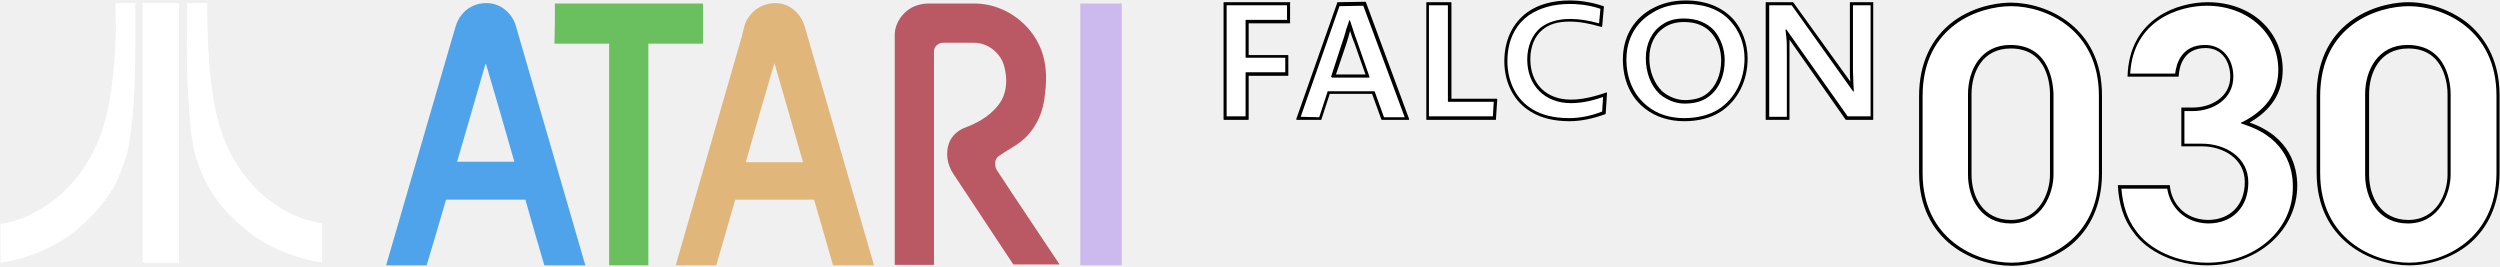
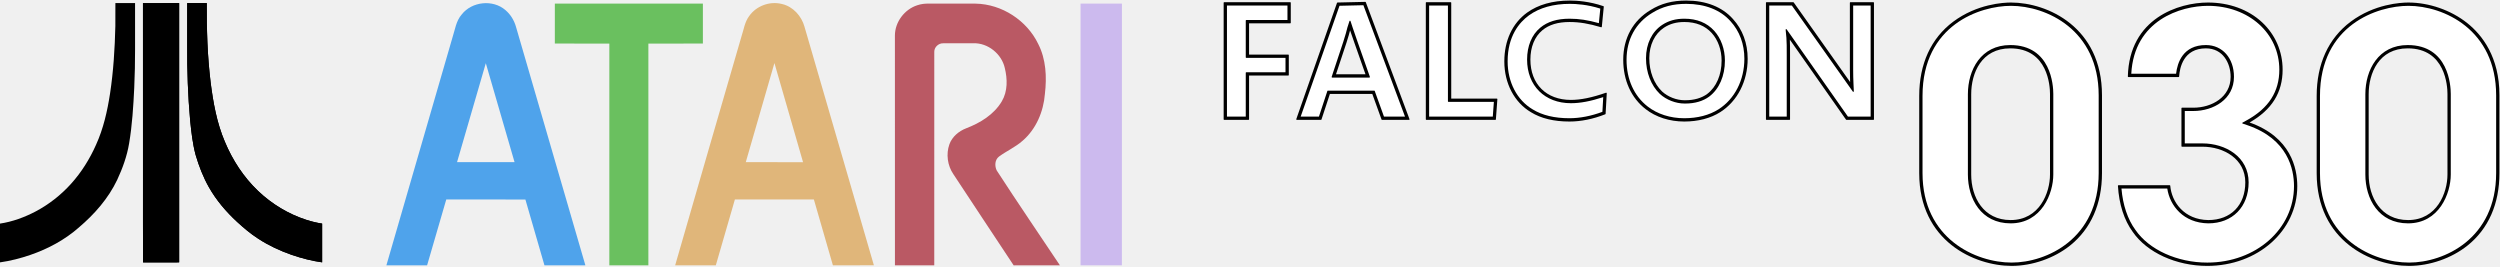
- <svg xmlns="http://www.w3.org/2000/svg" version="1.1" id="Ebene_2" x="0px" y="0px" viewBox="0 0 567.2 60.4" enable-background="new 0 0 567.2 60.4" xml:space="preserve">
+ <svg xmlns="http://www.w3.org/2000/svg" version="1.1" id="Ebene_2" x="0px" y="0px" width="567.18px" height="60.445px" viewBox="0 0 567.18 60.445" enable-background="new 0 0 567.18 60.445" xml:space="preserve">
  <g>
    <g>
-       <path fill="#FFFFFF" d="M283.3,5.2v7.3h9V17h-9v10.1h-5.5V0.6h15v4.5L283.3,5.2L283.3,5.2z" />
+       <path fill="#FFFFFF" d="M283.253,5.169v7.339h9.017v4.508h-9.017v10.059h-5.515V0.623h14.977v4.545H283.253z" />
    </g>
    <g>
-       <path fill="#FFFFFF" d="M313.5,27.1l-2.1-5.9h-9.8l-1.9,5.9h-5.5l9.2-26.4l6.3-0.1l9.9,26.5L313.5,27.1L313.5,27.1z M307.4,9.7    c-0.6-1.8-1.1-3.1-1.1-3.2c0,0.1-0.3,1.5-0.9,3.2l-2.4,7.3h7L307.4,9.7z" />
+       <path fill="#FFFFFF" d="M313.546,27.074l-2.124-5.886h-9.8l-1.937,5.886h-5.478l9.239-26.377l6.298-0.148l9.91,26.526H313.546z     M307.396,9.677c-0.633-1.751-1.08-3.129-1.117-3.242c-0.036,0.112-0.336,1.453-0.932,3.242l-2.422,7.302h7.042L307.396,9.677z" />
    </g>
    <g>
-       <path fill="#FFFFFF" d="M339.3,27.1h-15.6V0.6h5.5v21.9h10.5L339.3,27.1z" />
+       <path fill="#FFFFFF" d="M339.254,27.074h-15.649V0.623h5.516v21.869h10.469L339.254,27.074z" />
    </g>
    <g>
-       <path fill="#FFFFFF" d="M364.1,25.8c-3,1.2-5.8,1.6-8.1,1.6c-3,0-6.1-0.5-8.6-2.1c-3.7-2.2-6-6.4-6-11.4c0-5.3,2.2-8.9,5.1-11    c2.6-1.9,5.9-2.7,9.6-2.7c2.1,0,4.9,0.3,7.6,1.3l-0.4,4.5c-3-0.9-5.1-1.2-7.2-1.2c-2.6,0-4.7,0.6-6.3,1.9    c-1.8,1.5-2.8,3.8-2.8,6.7c0,5.3,3.4,9.3,9.3,9.3c2.1,0,4.6-0.4,8-1.6L364.1,25.8z" />
+       <path fill="#FFFFFF" d="M364.142,25.809c-3.018,1.191-5.774,1.639-8.084,1.639c-2.98,0-6.11-0.521-8.645-2.087    c-3.725-2.197-5.998-6.407-5.998-11.438c0-5.29,2.235-8.867,5.104-10.953c2.646-1.9,5.926-2.72,9.65-2.72    c2.125,0,4.882,0.335,7.563,1.267l-0.446,4.545c-2.982-0.894-5.104-1.192-7.191-1.192c-2.644,0-4.694,0.597-6.258,1.9    c-1.752,1.453-2.757,3.837-2.757,6.744c0,5.29,3.39,9.276,9.313,9.276c2.086,0,4.582-0.446,8.011-1.639L364.142,25.809z" />
    </g>
    <g>
-       <path fill="#FFFFFF" d="M390.2,25.3c-2.3,1.5-5.1,2.1-8.1,2.1c-3.4,0-6.4-1-8.7-2.8c-3.2-2.5-5-6.3-5-11.1c0-5.2,2.5-9,6.1-11.2    c2.3-1.5,4.9-2.1,8-2.1c4.4,0,8.1,1.4,10.5,4.1c2,2.2,3.3,5.3,3.3,8.9C396.4,18.5,394,22.9,390.2,25.3z M388.4,7.4    c-1.5-1.6-3.6-2.5-6.3-2.5c-1.9,0-3.4,0.4-4.7,1.3c-2.1,1.4-3.4,3.9-3.4,7c0,3.1,1.1,5.9,2.9,7.6c1.3,1.2,3.3,2,5.2,2h0.2    c2,0,3.7-0.5,5-1.5c2.1-1.6,3.3-4.4,3.3-7.7C390.7,11.4,389.9,9,388.4,7.4z" />
+       <path fill="#FFFFFF" d="M390.225,25.323c-2.272,1.453-5.104,2.124-8.122,2.124c-3.392,0-6.445-1.044-8.681-2.794    c-3.167-2.46-5.031-6.334-5.031-11.103c0-5.216,2.535-9.016,6.148-11.177c2.348-1.453,4.88-2.124,8.011-2.124    c4.396,0,8.084,1.416,10.506,4.135c2.049,2.236,3.316,5.253,3.316,8.942C396.372,18.469,394.023,22.903,390.225,25.323z     M388.436,7.405c-1.49-1.641-3.576-2.535-6.296-2.535c-1.937,0-3.391,0.448-4.695,1.304c-2.087,1.379-3.39,3.875-3.39,7.042    c0,3.13,1.118,5.886,2.943,7.636c1.304,1.194,3.279,2.014,5.179,2.014h0.186c1.975,0,3.727-0.483,5.031-1.453    c2.122-1.602,3.315-4.434,3.315-7.674C390.709,11.353,389.89,9.006,388.436,7.405z" />
    </g>
    <g>
-       <path fill="#FFFFFF" d="M425,27.1h-6.1l-13-18.5c0.1,0.8,0.1,2.2,0.1,4v14.5h-5.2V0.6h6.1l13,18.4c0-0.8-0.1-1.9-0.1-3.2V0.6h5.2    L425,27.1L425,27.1z" />
+       <path fill="#FFFFFF" d="M425.024,27.074h-6.11L405.91,8.559c0.076,0.82,0.076,2.235,0.076,4.024v14.492h-5.218V0.623h6.073    l13.041,18.404c-0.038-0.82-0.074-1.899-0.074-3.167V0.623h5.216V27.074z" />
    </g>
  </g>
  <g>
    <g>
-       <path fill="#FFFFFF" d="M435.5,21.8c0-16.6,13.6-21.1,20.7-21.1c8.1,0,20.5,5.4,20.5,20.9v17.7c0,15.7-12.4,20.9-20.4,20.9    c-8.1,0-20.8-5.3-20.8-20.9V21.8z M447.1,39.6c0,5.2,2.8,10.5,9.1,10.5c6.4,0,9.1-6,9.1-10.5V21.3c0-3.3-1.2-10.5-9.1-10.5    c-6.4,0-9,5.5-9,10.5L447.1,39.6L447.1,39.6z" />
+       <path fill="#FFFFFF" d="M435.542,21.77c0-16.579,13.558-21.072,20.686-21.072c8.057,0,20.529,5.423,20.529,20.917v17.663    c0,15.65-12.396,20.918-20.375,20.918c-8.058,0-20.84-5.268-20.84-20.918V21.77z M447.085,39.588c0,5.191,2.79,10.46,9.064,10.46    c6.431,0,9.063-6.042,9.063-10.46V21.305c0-3.253-1.239-10.458-9.141-10.458c-6.431,0-8.987,5.5-8.987,10.537V39.588z" />
    </g>
    <g>
-       <path fill="#FFFFFF" d="M482.9,17.4c0.3-12.5,10.6-16.7,18.1-16.7c10.1,0,16.8,6.8,16.8,15.1c0,7-4.7,10.4-7.7,12    c10.5,3.6,11,11.9,11,14.4c0,10.2-9.1,18-20.3,18c-6.3,0-13.2-2.5-16.8-7.7c-2.6-3.5-3.2-7.7-3.3-10.4h11.6    c0.3,3.6,3.1,7.8,8.8,7.9c5.6,0,8.5-3.9,8.5-8.7c0-5.7-5.3-8.2-9.8-8.2H495v-8.6h2.6c4,0,8.6-2.2,8.6-7.1c0-3.5-2-6.6-5.7-6.6    c-4.9,0-6,4-6.2,6.5L482.9,17.4L482.9,17.4z" />
+       <path fill="#FFFFFF" d="M482.874,17.355c0.31-12.473,10.614-16.657,18.053-16.657c10.068,0,16.811,6.818,16.811,15.108    c0,7.049-4.727,10.381-7.672,12.008c10.461,3.564,11.002,11.853,11.002,14.409c0,10.228-9.063,17.974-20.298,17.974    c-6.274,0-13.247-2.48-16.81-7.67c-2.557-3.486-3.177-7.747-3.333-10.381h11.621c0.31,3.641,3.099,7.825,8.754,7.902    c5.578,0,8.522-3.874,8.522-8.678c0-5.655-5.345-8.211-9.839-8.211h-4.648v-8.6h2.558c3.951,0,8.6-2.246,8.6-7.127    c0-3.486-2.015-6.586-5.734-6.586c-4.88,0-6.042,3.951-6.197,6.508H482.874z" />
    </g>
    <g>
-       <path fill="#FFFFFF" d="M525.7,21.8c0-16.6,13.6-21.1,20.7-21.1c8.1,0,20.5,5.4,20.5,20.9v17.7c0,15.7-12.4,20.9-20.4,20.9    c-8.1,0-20.8-5.3-20.8-20.9V21.8z M537.3,39.6c0,5.2,2.8,10.5,9.1,10.5c6.4,0,9.1-6,9.1-10.5V21.3c0-3.3-1.2-10.5-9.1-10.5    c-6.4,0-9,5.5-9,10.5L537.3,39.6L537.3,39.6z" />
+       <path fill="#FFFFFF" d="M525.714,21.77c0-16.579,13.559-21.072,20.685-21.072c8.059,0,20.531,5.423,20.531,20.917v17.663    c0,15.65-12.396,20.918-20.375,20.918c-8.057,0-20.841-5.268-20.841-20.918V21.77z M537.259,39.588    c0,5.191,2.789,10.46,9.064,10.46c6.429,0,9.063-6.042,9.063-10.46V21.305c0-3.253-1.239-10.458-9.143-10.458    c-6.43,0-8.985,5.5-8.985,10.537V39.588z" />
    </g>
  </g>
  <g>
-     <path fill="#4FA3EB" d="M104.8,3.3c2.3-3,7.1-3.5,9.9-1c1.2,1,2,2.3,2.4,3.8c5.2,18,10.5,36.1,15.7,54.1c-3.1,0-6.2,0-9.3,0   c-1.5-5-2.9-10-4.3-14.9c-6,0-12,0-18,0c-1.5,5-2.9,10-4.4,14.9c-3.1,0-6.2,0-9.2,0c5-17.2,10-34.4,15-51.6   C103.2,6.8,103.5,4.7,104.8,3.3 M110.2,14.3c-2.2,7.5-4.3,15-6.5,22.4c4.3,0,8.7,0,13,0C114.6,29.3,112.4,21.8,110.2,14.3z" />
-     <path fill="#E0B67A" d="M170,3.7c1.6-2.3,4.7-3.5,7.5-2.8c2.5,0.6,4.4,2.7,5.1,5.2c5.2,18,10.5,36.1,15.7,54.1c-3.1,0-6.2,0-9.3,0   c-1.4-5-2.9-10-4.3-14.9c-6,0-11.9,0-17.9,0c-1.4,5-2.9,10-4.3,14.9c-3.1,0-6.1,0-9.2,0c5-17.3,10-34.6,15-51.9   C168.7,6.7,168.9,5,170,3.7 M169.2,36.8c4.3,0,8.7,0,13,0c-2.2-7.5-4.3-15-6.5-22.5C173.5,21.8,171.3,29.3,169.2,36.8z" />
-     <path fill="#6AC05F" d="M125.9,0.8c11.2,0,22.4,0,33.6,0c0,3,0,6,0,9.1c-4.1,0-8.2,0-12.4,0c0,16.8,0,33.5,0,50.3c-3,0-5.9,0-8.9,0   c0-16.8,0-33.5,0-50.3c-4.1,0-8.2,0-12.4,0C125.9,6.9,125.9,3.8,125.9,0.8z" />
-     <path fill="#BA5964" d="M208.1,1.2c0.9-0.3,1.8-0.4,2.7-0.4c3.5,0,7.1,0,10.6,0c5.9,0.1,11.6,3.8,14.2,9.1c1.8,3.5,2,7.5,1.5,11.3   c-0.3,4-2,8-5.1,10.6c-1.6,1.4-3.6,2.3-5.4,3.6c-1,0.7-1,2.1-0.5,3.1c4.7,7.2,9.6,14.4,14.3,21.5c-3.5,0-7,0-10.5,0   c-4.6-6.9-9.1-13.8-13.7-20.7c-1.3-2-1.7-4.6-0.9-6.8c0.6-1.7,2.1-3,3.8-3.6c3.2-1.2,6.3-3.1,8.1-6.1c1.3-2.3,1.3-5.1,0.7-7.5   c-0.7-3.2-3.8-5.7-7.1-5.6c-2.3,0-4.6,0-6.9,0c-1,0-2,0.9-2,1.9c0,16.1,0,32.3,0,48.5c-3,0-5.9,0-8.9,0c0-17.4,0-34.8,0-52.2   C203,5,205.2,2.1,208.1,1.2z" />
-     <path fill="#CCBAEE" d="M245.1,0.8c3.1,0,6.3,0,9.4,0c0,19.8,0,39.6,0,59.4c-3.1,0-6.3,0-9.4,0C245.1,40.4,245.1,20.6,245.1,0.8z" />
+     <path fill="#4FA3EB" d="M104.754,3.279c2.31-2.955,7.088-3.458,9.921-0.981c1.158,0.976,1.97,2.323,2.384,3.771   c5.245,18.046,10.512,36.083,15.75,54.13c-3.096,0.002-6.192-0.005-9.287,0.002c-1.459-4.974-2.884-9.959-4.325-14.938   c-5.984-0.018-11.968-0.005-17.951-0.007c-1.466,4.977-2.912,9.959-4.351,14.947c-3.078-0.013-6.156-0.005-9.235-0.008   c4.982-17.213,9.97-34.427,14.977-51.636C103.232,6.761,103.455,4.749,104.754,3.279 M110.217,14.336   c-2.195,7.476-4.344,14.967-6.525,22.447c4.349,0.02,8.697,0.007,13.045,0.007C114.56,29.306,112.394,21.821,110.217,14.336z" />
+     <path fill="#E0B67A" d="M169.951,3.667c1.612-2.339,4.73-3.477,7.475-2.754c2.514,0.58,4.437,2.745,5.101,5.184   c5.239,18.034,10.496,36.059,15.733,54.087c-3.099,0.027-6.197,0-9.296,0.015c-1.44-4.979-2.866-9.967-4.317-14.942   c-5.975,0.002-11.948-0.013-17.922,0.004c-1.428,4.984-2.9,9.955-4.329,14.938c-3.075,0.002-6.15,0-9.225,0.002   c4.979-17.308,10.018-34.601,15.037-51.896C168.735,6.74,168.938,5.018,169.951,3.667 M169.197,36.79   c4.331,0.006,8.66,0.002,12.991,0.002c-2.153-7.499-4.342-14.988-6.492-22.489C173.533,21.799,171.349,29.29,169.197,36.79z" />
+     <path fill="#6AC05F" d="M125.879,0.824c11.196,0,22.393,0,33.585,0c0,3.021,0,6.038,0,9.059c-4.122,0.003-8.243-0.005-12.364,0.003   c0,16.771,0.003,33.542-0.002,50.313c-2.951,0-5.906,0-8.857,0c0-16.771-0.002-33.541,0.002-50.313   c-4.122-0.008-8.243,0-12.365-0.003C125.879,6.863,125.877,3.845,125.879,0.824z" />
+     <path fill="#BA5964" d="M208.104,1.192c0.851-0.294,1.759-0.394,2.657-0.373c3.53,0.014,7.059,0.002,10.59,0.005   c5.944,0.108,11.619,3.8,14.192,9.149c1.781,3.476,1.965,7.517,1.515,11.329c-0.307,3.991-1.983,7.98-5.05,10.625   c-1.621,1.446-3.64,2.321-5.374,3.604c-0.952,0.728-0.998,2.134-0.507,3.142c4.686,7.234,9.557,14.352,14.339,21.524   c-3.498,0.007-6.996-0.01-10.494,0.007c-4.581-6.879-9.113-13.793-13.674-20.681c-1.341-1.959-1.704-4.557-0.902-6.796   c0.626-1.715,2.127-2.972,3.798-3.618c3.189-1.216,6.332-3.129,8.099-6.138c1.342-2.264,1.275-5.053,0.671-7.528   c-0.709-3.213-3.84-5.743-7.148-5.631c-2.289,0.017-4.575-0.013-6.859,0.011c-1.034-0.024-2.007,0.875-1.995,1.925   c-0.011,16.149,0.006,32.303-0.004,48.455c-2.975-0.005-5.947,0-8.922-0.005c-0.006-17.387,0.004-34.777-0.006-52.163   C203.045,4.986,205.214,2.118,208.104,1.192z" />
+     <path fill="#CCBAEE" d="M245.145,0.824c3.129,0,6.257,0,9.389,0c-0.003,19.794,0.003,39.583-0.006,59.375   c-3.126-0.008-6.254,0-9.383-0.002C245.145,40.406,245.145,20.616,245.145,0.824z" />
  </g>
  <g>
-     <path fill="#FFFFFF" d="M26.2,0.7c1.5,0,3,0,4.5,0c0,3.5,0,7,0,10.5c0,2.9-0.1,5.8-0.2,8.8c-0.2,4.2-0.5,8.4-1.2,12.6   c-0.5,2.9-1.5,5.6-2.7,8.3c-2,4.2-5.2,7.8-8.7,10.8c-3.2,2.8-7,4.8-10.9,6.2c-2.3,0.8-4.6,1.4-6.9,1.7c0-2.9,0-5.9,0-8.8   c2.8-0.4,5.6-1.4,8.1-2.8c3-1.6,5.7-3.7,8-6.3c2.4-2.6,4.2-5.6,5.7-8.8c1.7-3.7,2.6-7.7,3.2-11.6c0.8-5.1,1.1-10.2,1.2-15.3   C26.2,4.2,26.2,2.4,26.2,0.7z" />
-     <path fill="#FFFFFF" d="M32.4,0.7c2.7,0,5.5,0,8.2,0c0,19.6,0,39.2,0,58.8c-2.7,0-5.5,0-8.2,0c0-6.3,0-12.5,0-18.8   C32.4,27.4,32.4,14.1,32.4,0.7z" />
-     <path fill="#FFFFFF" d="M42.5,0.7c1.5,0,3,0,4.4,0c0,6,0.2,12,0.9,17.9c0.6,4.6,1.4,9.3,3.2,13.6c1.7,4.2,4.3,8,7.5,11.1   c3.1,3,6.9,5.3,11,6.6c1.1,0.4,2.3,0.7,3.5,0.8c0,2.9,0,5.9,0,8.8c-2.3-0.3-4.6-0.9-6.9-1.7c-2.7-0.9-5.2-2.1-7.6-3.7   c-1.7-1.1-3.3-2.4-4.8-3.8c-2.5-2.3-4.7-4.9-6.4-7.9c-1.3-2.3-2.3-4.8-3-7.3c-0.7-2.5-1-5.2-1.2-7.8c-0.5-5.7-0.7-11.3-0.7-17   C42.5,7.1,42.5,3.9,42.5,0.7z" />
-     <path fill="#FFFFFF" d="M32.4,0.7c0,13.4,0,26.7,0,40.1c0,6.3,0,12.5,0,18.8c2.7,0,5.5,0,8.2,0c0-19.6,0-39.2,0-58.8   C37.9,0.7,35.2,0.7,32.4,0.7" />
-     <path fill="#FFFFFF" d="M42.5,0.7c0,3.2,0,6.4,0,9.6c0,5.7,0.2,11.4,0.7,17c0.3,2.6,0.6,5.3,1.2,7.8c0.7,2.5,1.7,5,3,7.3   c1.7,3,3.9,5.6,6.4,7.9c1.5,1.4,3.1,2.7,4.8,3.8c2.4,1.5,4.9,2.7,7.6,3.7c2.2,0.8,4.5,1.4,6.9,1.7c0-2.9,0-5.9,0-8.8   c-1.2-0.2-2.4-0.5-3.5-0.8c-4.1-1.3-7.9-3.6-11-6.6c-3.3-3.1-5.8-7-7.5-11.1c-1.8-4.3-2.7-8.9-3.2-13.6c-0.7-5.9-0.9-11.9-0.9-17.9   C45.4,0.7,44,0.7,42.5,0.7" />
+     <path d="M26.18,0.701c1.486-0.004,2.972,0,4.461-0.002c0.005,3.495,0,6.992,0.002,10.486c0.015,2.918-0.067,5.835-0.188,8.752   c-0.2,4.208-0.463,8.429-1.16,12.587c-0.479,2.869-1.473,5.64-2.702,8.266c-2.008,4.231-5.164,7.813-8.712,10.826   c-3.173,2.794-6.961,4.826-10.945,6.2C4.681,58.596,2.361,59.191,0,59.525c0.002-2.933,0.002-5.864,0-8.797   c2.843-0.428,5.577-1.438,8.114-2.771c3.011-1.593,5.723-3.733,8.005-6.259c2.357-2.606,4.235-5.625,5.66-8.83   c1.679-3.684,2.577-7.665,3.188-11.649c0.766-5.066,1.085-10.194,1.203-15.312C26.189,4.174,26.175,2.438,26.18,0.701z" />
+     <path d="M32.434,0.708c2.737-0.019,5.474-0.002,8.212-0.007c0.001,19.606,0.001,39.217,0,58.822   c-2.731,0.008-5.462-0.012-8.193,0.015c-0.033-6.252-0.004-12.51-0.015-18.758C32.436,27.423,32.444,14.065,32.434,0.708z" />
+     <path d="M42.473,0.701c1.479-0.002,2.958-0.004,4.435,0c-0.048,5.979,0.156,11.971,0.868,17.907   c0.583,4.614,1.406,9.265,3.244,13.561c1.742,4.158,4.252,8.022,7.525,11.141c3.125,2.98,6.911,5.271,11.025,6.589   c1.148,0.365,2.322,0.652,3.516,0.829c-0.001,2.933-0.002,5.86,0,8.792c-2.345-0.317-4.644-0.924-6.882-1.684   c-2.665-0.927-5.242-2.128-7.609-3.67c-1.728-1.108-3.3-2.44-4.809-3.826c-2.489-2.297-4.715-4.903-6.388-7.857   c-1.308-2.3-2.262-4.783-3.011-7.316c-0.686-2.546-0.977-5.182-1.243-7.797c-0.515-5.66-0.707-11.347-0.671-17.025   C42.473,7.128,42.472,3.915,42.473,0.701z" />
+     <path d="M32.434,0.708c0.01,13.357,0.002,26.715,0.005,40.07c0.009,6.25-0.02,12.506,0.015,18.76   c2.73-0.025,5.462-0.007,8.193-0.015c0.001-19.604,0.001-39.216,0-58.824C37.909,0.705,35.171,0.689,32.434,0.708" />
+     <path d="M42.473,0.701c-0.001,3.213,0,6.428,0,9.641c-0.036,5.678,0.156,11.365,0.671,17.025c0.266,2.615,0.558,5.251,1.243,7.797   c0.747,2.533,1.703,5.018,3.011,7.316c1.673,2.954,3.899,5.562,6.388,7.857c1.51,1.388,3.08,2.718,4.809,3.826   c2.368,1.542,4.945,2.741,7.609,3.67c2.238,0.76,4.537,1.363,6.882,1.684c-0.002-2.932-0.001-5.859,0-8.792   c-1.193-0.175-2.368-0.464-3.516-0.829c-4.114-1.317-7.9-3.607-11.025-6.589c-3.272-3.114-5.783-6.98-7.525-11.141   c-1.837-4.296-2.66-8.945-3.244-13.561c-0.713-5.937-0.917-11.929-0.868-17.907C45.429,0.696,43.951,0.698,42.473,0.701" />
  </g>
  <g>
-     <path d="M292.7,0.5h-15c-0.1,0-0.1,0.1-0.1,0.1v26.5c0,0.1,0.1,0.1,0.1,0.1h5.5c0.1,0,0.1-0.1,0.1-0.1v-9.9h8.9   c0.1,0,0.1-0.1,0.1-0.1v-4.5c0-0.1-0.1-0.1-0.1-0.1h-8.9V5.3h9.3c0.1,0,0.1-0.1,0.1-0.1V0.6C292.8,0.6,292.8,0.5,292.7,0.5z    M282.6,16.5v9.9h-4.3V1.2h13.7v3.3h-9.3c-0.1,0-0.1,0.1-0.1,0.1V13c0,0.1,0.1,0.1,0.1,0.1h8.9v3.3h-8.9   C282.7,16.4,282.6,16.4,282.6,16.5z" />
-     <path d="M309.9,0.5c0-0.1-0.1-0.1-0.1-0.1l-6.3,0.1c-0.1,0-0.1,0-0.1,0.1L294.1,27c0,0,0,0.1,0,0.1s0.1,0.1,0.1,0.1h5.5   c0.1,0,0.1,0,0.1-0.1l1.9-5.8h9.6l2.1,5.8c0,0,0.1,0.1,0.1,0.1h6.1c0,0,0,0,0,0c0.1,0,0.1-0.1,0.1-0.1c0,0,0-0.1,0-0.1L309.9,0.5z    M295.1,26.5l8.8-25.1l5.4-0.1l9.4,25.3H314l-2.1-5.8c0,0-0.1-0.1-0.1-0.1h-10.5c-0.1,0-0.1,0-0.1,0.1l-1.9,5.8L295.1,26.5   L295.1,26.5z" />
-     <path d="M302.2,17.6h8.4c0,0,0.1,0,0.1-0.1s0-0.1,0-0.1l-2.8-8c-0.4-1.1-0.8-2.2-1.1-3.2l-0.5-1.5c0-0.1-0.1-0.1-0.1-0.1   c-0.1,0-0.1,0-0.1,0.1l-0.5,1.5c0,0,0,0.1-0.1,0.2c-0.1,0.4-0.4,1.6-0.9,3l-2.6,8C302.1,17.5,302.1,17.5,302.2,17.6   C302.2,17.6,302.2,17.6,302.2,17.6z M303.1,16.9l2.4-7.1c0.4-1.3,0.7-2.3,0.8-2.8c0.3,0.9,0.6,1.9,1,2.8l2.5,7.1H303.1z" />
-     <path d="M339.6,22.4h-10.3V0.6c0-0.1-0.1-0.1-0.1-0.1h-5.5c-0.1,0-0.1,0.1-0.1,0.1v26.5c0,0.1,0.1,0.1,0.1,0.1h15.6   c0.1,0,0.1-0.1,0.1-0.1l0.3-4.6C339.7,22.5,339.7,22.4,339.6,22.4C339.7,22.4,339.6,22.4,339.6,22.4z M324.2,26.4V1.2h4.3V23   c0,0.1,0.1,0.1,0.1,0.1h10.3l-0.2,3.3H324.2z" />
-     <path d="M364.4,21c-3.2,1.1-5.7,1.6-8,1.6c-5.6,0-9.2-3.6-9.2-9.2c0-2.8,1-5.2,2.7-6.6c1.5-1.3,3.5-1.9,6.2-1.9   c2.2,0,4.4,0.4,7.2,1.2c0,0,0.1,0,0.1,0c0,0,0.1-0.1,0.1-0.1l0.4-4.5c0-0.1,0-0.1-0.1-0.1c-3.2-1.1-6.1-1.3-7.6-1.3   c-3.9,0-7.2,0.9-9.7,2.7c-3.3,2.4-5.2,6.3-5.2,11.1c0,5,2.3,9.3,6.1,11.5c2.3,1.4,5.2,2.1,8.7,2.1c2.6,0,5.4-0.6,8.1-1.6   c0,0,0.1-0.1,0.1-0.1l0.3-4.7c0,0,0-0.1,0-0.1C364.4,21,364.4,21,364.4,21z M356.2,0.9c1.3,0,4,0.1,6.9,1.1l-0.3,3.3   c-2.5-0.7-4.5-1-6.6-1c-2.8,0-5,0.7-6.7,2c-1.9,1.6-3,4.2-3,7.2c0,5.9,4,9.9,9.9,9.9c2.1,0,4.5-0.4,7.3-1.4l-0.2,3.3   c-2.5,1-5.1,1.5-7.5,1.5c-3.4,0-6.2-0.7-8.3-2c-3.6-2.1-5.7-6.2-5.7-10.9c0-5.7,2.6-8.8,4.8-10.4C349.3,1.8,352.4,0.9,356.2,0.9z" />
-     <path d="M382.5,0.1c-3.1,0-5.7,0.7-8.1,2.1c-4,2.4-6.2,6.4-6.2,11.3c0,4.7,1.8,8.7,5.1,11.2c2.3,1.8,5.4,2.8,8.8,2.8   c3.2,0,6-0.7,8.2-2.1c3.9-2.5,6.2-7,6.2-12.1c0-3.5-1.2-6.6-3.3-9C390.7,1.6,387,0.1,382.5,0.1z M382.1,26.8   c-3.2,0-6.1-0.9-8.3-2.7c-3.1-2.4-4.8-6.2-4.8-10.6c0-4.6,2.1-8.4,5.9-10.6c2.2-1.4,4.7-2,7.7-2c4.3,0,7.8,1.4,10,3.9   c2.1,2.3,3.2,5.2,3.2,8.5c0,4.8-2.2,9.1-5.9,11.5C387.8,26.1,385.1,26.8,382.1,26.8z" />
-     <path d="M382.1,4.2c-2,0-3.6,0.4-5,1.4c-2.3,1.5-3.7,4.3-3.7,7.6c0,3.2,1.1,6.2,3.1,8.1c1.5,1.3,3.6,2.2,5.6,2.2h0.2   c2.1,0,4-0.5,5.4-1.6c2.3-1.7,3.6-4.7,3.6-8.2c0-2.6-0.9-5-2.4-6.8C387.3,5.2,385,4.2,382.1,4.2z M382.4,22.7h-0.2c0,0,0,0,0,0   c-1.8,0-3.7-0.8-5.1-2c-1.8-1.8-2.9-4.5-2.9-7.5c0-3,1.2-5.5,3.3-6.9c1.3-0.9,2.8-1.3,4.6-1.3c2.6,0,4.7,0.8,6.2,2.5   c1.4,1.6,2.2,3.8,2.2,6.2c0,3.2-1.2,6-3.3,7.6C386.1,22.2,384.3,22.7,382.4,22.7z" />
-     <path d="M425,0.5h-5.2c-0.1,0-0.1,0.1-0.1,0.1v15.2c0,0.9,0,1.8,0.1,2.7L406.9,0.6c0,0-0.1-0.1-0.1-0.1h-6.1   c-0.1,0-0.1,0.1-0.1,0.1v26.5c0,0.1,0.1,0.1,0.1,0.1h5.2c0.1,0,0.1-0.1,0.1-0.1V12.6c0-1.5,0-2.7,0-3.6l12.7,18.1   c0,0,0.1,0.1,0.1,0.1h6.1c0.1,0,0.1-0.1,0.1-0.1V0.6C425.1,0.6,425.1,0.5,425,0.5z M405.3,8.6c0.1,0.8,0.1,2.2,0.1,4v13.9h-4V1.2   h5.1l12.9,18.1l1,1.4c0,0,0.1,0.1,0.1,0.1c0,0,0,0,0,0c0.1,0,0.1-0.1,0.1-0.1c0,0,0,0,0,0l-0.1-1.7c0-1.1-0.1-2.1-0.1-3.1V1.2h4   v25.2h-5.2L405.3,6.7c0,0-0.1-0.1-0.1,0c-0.1,0-0.1,0.1-0.1,0.1L405.3,8.6z" />
-     <path d="M456.1,10.2c-6.6,0-9.6,5.6-9.6,11.2v18.2c0,5.5,3,11.1,9.7,11.1c7.1,0,9.7-6.8,9.7-11.1V21.3   C465.8,19.5,465.4,10.2,456.1,10.2z M465.1,21.3v18.3c0,4.2-2.4,10.3-8.9,10.3c-6.2,0-8.9-5.2-8.9-10.3V21.4   c0-4.8,2.3-10.4,8.9-10.4C464.7,11,465.1,19.6,465.1,21.3z" />
-     <path d="M456.2,0.6c-1.7,0-7.7,0.3-13.1,4.3c-5,3.8-7.7,9.6-7.7,16.9v17.5c0,15.4,12.5,21,21,21c4.7,0,9.6-1.7,13.3-4.6   c4.7-3.8,7.2-9.5,7.2-16.4V21.6C476.9,6.2,464.5,0.6,456.2,0.6z M456.4,59.6c-8.1,0-20.2-5.4-20.2-20.3V21.8   c0-16.2,13.1-20.4,20.1-20.4c8,0,19.9,5.4,19.9,20.3v17.7C476.1,54.2,464.3,59.6,456.4,59.6z" />
-     <path d="M510.4,27.8c5-2.9,7.5-6.8,7.5-12c0-4.1-1.7-8-4.7-10.8c-3.1-2.9-7.5-4.5-12.3-4.5c-6.6,0-17.8,3.5-18.2,16.8   c0,0,0,0.1,0,0.1s0.1,0,0.1,0h11.4c0.1,0,0.1-0.1,0.1-0.1c0.1-1.9,0.9-6.4,6.1-6.4c3.9,0,5.6,3.3,5.6,6.5c0,4.6-4.3,7-8.5,7H495   c-0.1,0-0.1,0.1-0.1,0.1v8.6c0,0.1,0.1,0.1,0.1,0.1h4.6c4.8,0,9.7,2.8,9.7,8.1c0,5.2-3.3,8.6-8.4,8.6c-5.5-0.1-8.3-4.1-8.6-7.8   c0-0.1-0.1-0.1-0.1-0.1h-11.6c0,0-0.1,0-0.1,0c0,0,0,0.1,0,0.1c0.2,4.2,1.4,7.8,3.4,10.4c3.2,4.7,9.9,7.7,16.9,7.7   c11.5,0,20.4-8,20.4-18.1C521.2,38.2,519.8,31.1,510.4,27.8z M500.8,59.6c-6.8,0-13.2-2.9-16.3-7.4c-1.8-2.4-2.9-5.6-3.2-9.4h10.4   c0.6,3.9,3.7,7.8,9.3,7.9c5.5,0,9.1-3.7,9.1-9.3c0-5.8-5.3-8.8-10.5-8.8h-4v-7.4h1.9c4.6,0,9.2-2.7,9.2-7.8c0-4.2-2.6-7.2-6.4-7.2   c-5.2,0-6.5,4-6.8,6.5h-10.2c0.7-12.2,11.2-15.4,17.4-15.4c9.2,0,16.2,6.2,16.2,14.5c0,5-2.4,8.7-7.4,11.5l-1,0.5   c0,0-0.1,0.1-0.1,0.1c0,0,0,0.1,0.1,0.1l1.1,0.4c9.2,3.1,10.6,10,10.6,13.8C520.4,52,511.8,59.6,500.8,59.6z" />
-     <path d="M546.2,10.2c-6.6,0-9.6,5.6-9.6,11.2v18.2c0,5.5,3,11.1,9.7,11.1c7.1,0,9.7-6.8,9.7-11.1V21.3   C556,19.5,555.5,10.2,546.2,10.2z M555.3,21.3v18.3c0,4.2-2.4,10.3-8.9,10.3c-6.2,0-8.9-5.2-8.9-10.3V21.4c0-4.8,2.3-10.4,8.9-10.4   C554.8,11,555.3,19.6,555.3,21.3z" />
-     <path d="M559.8,5.2c-3.7-2.9-8.7-4.7-13.4-4.7c-1.7,0-7.7,0.3-13.1,4.3c-5.1,3.8-7.7,9.6-7.7,16.9v17.5c0,15.4,12.5,21,21,21   c4.7,0,9.6-1.7,13.3-4.6c4.7-3.8,7.2-9.5,7.2-16.4V21.6C567.1,12.9,563.1,7.9,559.8,5.2z M546.6,59.6c-8.1,0-20.2-5.4-20.2-20.3   V21.8c0-16.2,13.1-20.4,20.1-20.4c8,0,19.9,5.4,19.9,20.3v17.7C566.3,54.2,554.5,59.6,546.6,59.6z" />
+     <path d="M292.715,0.498h-14.977c-0.069,0-0.125,0.056-0.125,0.125v26.451c0,0.069,0.056,0.125,0.125,0.125h5.515   c0.069,0,0.125-0.056,0.125-0.125v-9.934h8.892c0.069,0,0.125-0.056,0.125-0.125v-4.508c0-0.069-0.056-0.125-0.125-0.125h-8.892   v-7.09h9.337c0.069,0,0.125-0.056,0.125-0.125V0.623C292.84,0.554,292.784,0.498,292.715,0.498z M282.628,16.515v9.935h-4.265   V1.248h13.727v3.295h-9.337c-0.069,0-0.125,0.056-0.125,0.125v8.339c0,0.069,0.056,0.125,0.125,0.125h8.892v3.258h-8.892   C282.684,16.39,282.628,16.446,282.628,16.515z" />
+     <path d="M309.862,0.504c-0.02-0.05-0.069-0.082-0.12-0.081l-6.298,0.147c-0.052,0.001-0.098,0.035-0.115,0.083l-9.239,26.378   c-0.014,0.039-0.007,0.081,0.017,0.114s0.062,0.053,0.102,0.053h5.478c0.054,0,0.102-0.035,0.119-0.086l1.909-5.801h9.621   l2.095,5.804c0.018,0.049,0.064,0.083,0.117,0.083h6.109c0.002,0,0.004,0,0.006,0c0.069,0,0.125-0.056,0.125-0.125   c0-0.029-0.01-0.056-0.026-0.077L309.862,0.504z M295.089,26.45l8.806-25.139l5.42-0.128l9.439,25.267h-4.77l-2.094-5.804   c-0.018-0.049-0.064-0.083-0.117-0.083h-10.515c-0.054,0-0.103,0.035-0.119,0.086l-1.907,5.8H295.089z" />
+     <path d="M302.232,17.604h8.44c0.04,0,0.078-0.02,0.102-0.053s0.03-0.075,0.017-0.114l-2.807-7.973   c-0.386-1.068-0.771-2.184-1.111-3.226l-0.48-1.455c-0.018-0.051-0.065-0.086-0.119-0.086c-0.055,0-0.103,0.035-0.119,0.087   l-0.468,1.455c-0.01,0.026-0.03,0.106-0.065,0.246c-0.108,0.432-0.396,1.58-0.866,2.994l-2.641,7.96   c-0.013,0.038-0.007,0.08,0.017,0.113C302.154,17.584,302.192,17.604,302.232,17.604z M303.099,16.854l2.367-7.137   c0.418-1.254,0.69-2.284,0.829-2.834c0.305,0.917,0.649,1.91,0.983,2.836l2.513,7.135H303.099z" />
+     <path d="M339.588,22.367h-10.343V0.623c0-0.069-0.056-0.125-0.125-0.125h-5.517c-0.069,0-0.125,0.056-0.125,0.125v26.451   c0,0.069,0.056,0.125,0.125,0.125h15.649c0.065,0,0.12-0.051,0.125-0.116l0.335-4.582c0.002-0.035-0.01-0.069-0.033-0.094   S339.623,22.367,339.588,22.367z M324.229,26.449V1.248h4.267v21.744c0,0.069,0.056,0.125,0.125,0.125h10.296l-0.243,3.332H324.229   z" />
+     <path d="M364.363,21.033c-3.204,1.114-5.736,1.633-7.971,1.633c-5.581,0-9.188-3.592-9.188-9.151c0-2.836,0.963-5.198,2.712-6.648   c1.51-1.259,3.53-1.871,6.178-1.871c2.238,0,4.378,0.355,7.155,1.186c0.035,0.01,0.075,0.004,0.105-0.016   c0.031-0.021,0.052-0.055,0.055-0.092l0.446-4.545c0.006-0.058-0.028-0.111-0.083-0.13c-3.188-1.109-6.133-1.274-7.604-1.274   c-3.917,0-7.188,0.923-9.723,2.744c-3.325,2.417-5.156,6.343-5.156,11.054c0,4.991,2.266,9.308,6.058,11.544   c2.263,1.397,5.193,2.106,8.711,2.106c2.626,0,5.361-0.555,8.13-1.648c0.045-0.018,0.076-0.061,0.079-0.109l0.262-4.657   c0.002-0.042-0.017-0.082-0.05-0.106C364.446,21.027,364.403,21.02,364.363,21.033z M356.169,0.875c1.329,0,3.98,0.141,6.893,1.077   l-0.325,3.3c-2.511-0.705-4.506-1.007-6.644-1.007c-2.828,0-5.006,0.669-6.657,2.044c-1.923,1.595-2.982,4.161-2.982,7.224   c0,5.922,3.993,9.901,9.938,9.901c2.121,0,4.456-0.438,7.336-1.377l-0.188,3.333c-2.523,0.95-5.108,1.452-7.482,1.452   c-3.376,0-6.178-0.673-8.328-2.001c-3.563-2.102-5.69-6.176-5.69-10.899c0-5.721,2.634-8.838,4.844-10.445   C349.287,1.751,352.412,0.875,356.169,0.875z" />
+     <path d="M382.55,0.125c-3.148,0-5.715,0.681-8.075,2.142c-4.004,2.395-6.209,6.402-6.209,11.284c0,4.679,1.804,8.657,5.079,11.201   c2.324,1.819,5.435,2.821,8.759,2.821c3.163,0,5.995-0.741,8.188-2.144c3.886-2.477,6.205-7.001,6.205-12.102   c0-3.513-1.158-6.635-3.347-9.025C390.715,1.57,387.05,0.125,382.55,0.125z M382.104,26.823c-3.157,0-6.104-0.945-8.298-2.662   c-3.089-2.4-4.79-6.168-4.79-10.609c0-4.607,2.078-8.387,5.852-10.645c2.237-1.386,4.678-2.031,7.683-2.031   c4.279,0,7.753,1.359,10.046,3.932c2.063,2.251,3.152,5.197,3.152,8.52c0,4.843-2.19,9.13-5.859,11.469   C387.816,26.122,385.125,26.823,382.104,26.823z" />
+     <path d="M382.141,4.244c-1.978,0-3.578,0.447-5.04,1.407c-2.331,1.541-3.669,4.297-3.669,7.563c0,3.229,1.146,6.18,3.145,8.097   c1.465,1.344,3.61,2.179,5.601,2.179h0.187c2.147,0,4.018-0.546,5.407-1.58c2.266-1.71,3.564-4.689,3.564-8.174   c0-2.587-0.888-5.049-2.436-6.753C387.25,5.166,384.977,4.244,382.141,4.244z M382.363,22.74h-0.187c-0.005,0-0.011,0-0.016,0.001   c-1.805-0.004-3.749-0.763-5.076-1.98c-1.847-1.77-2.905-4.52-2.905-7.545c0-3.009,1.216-5.538,3.334-6.938   c1.334-0.875,2.804-1.283,4.627-1.283c2.614,0,4.7,0.839,6.202,2.493c1.425,1.567,2.241,3.845,2.241,6.249   c0,3.248-1.19,6.008-3.264,7.574C386.062,22.245,384.348,22.74,382.363,22.74z" />
+     <path d="M425.024,0.498h-5.216c-0.069,0-0.125,0.056-0.125,0.125V15.86c0,0.916,0.019,1.838,0.055,2.749L406.943,0.551   c-0.023-0.033-0.061-0.053-0.102-0.053h-6.072c-0.069,0-0.125,0.056-0.125,0.125v26.451c0,0.069,0.056,0.125,0.125,0.125h5.217   c0.069,0,0.125-0.056,0.125-0.125V12.583c0-1.5,0-2.737-0.044-3.585l12.745,18.149c0.023,0.033,0.062,0.053,0.103,0.053h6.11   c0.069,0,0.125-0.056,0.125-0.125V0.623C425.15,0.554,425.094,0.498,425.024,0.498z M405.288,8.616   c0.073,0.791,0.073,2.192,0.073,3.967V26.45h-3.969V1.248h5.125l12.854,18.14l0.985,1.394c0.024,0.034,0.063,0.053,0.103,0.053   c0.002,0,0.004,0,0.006,0c0.069,0,0.125-0.056,0.125-0.125c0-0.016-0.003-0.031-0.008-0.044l-0.077-1.667   c-0.049-1.061-0.072-2.088-0.072-3.139V1.248h3.966v25.201h-5.161L405.341,6.66c-0.033-0.047-0.095-0.065-0.146-0.045   c-0.054,0.02-0.087,0.072-0.081,0.129L405.288,8.616z" />
+     <path d="M456.071,10.222c-6.64,0-9.612,5.606-9.612,11.162v18.204c0.001,5.518,2.998,11.085,9.69,11.085   c7.058,0,9.688-6.799,9.688-11.085V21.305C465.837,19.454,465.366,10.222,456.071,10.222z M465.088,21.305v18.283   c0,4.154-2.381,10.335-8.938,10.335c-6.176,0-8.939-5.19-8.939-10.335V21.384c0-4.803,2.321-10.412,8.862-10.412   C464.653,10.972,465.088,19.579,465.088,21.305z" />
+     <path d="M456.228,0.573c-1.706,0-7.692,0.313-13.091,4.343c-5.05,3.771-7.72,9.598-7.72,16.853v17.509   c0,15.439,12.538,21.044,20.965,21.044c4.684,0,9.64-1.727,13.258-4.618c4.738-3.786,7.242-9.466,7.242-16.426V21.615   C476.882,6.177,464.53,0.573,456.228,0.573z M456.382,59.571c-8.126,0-20.215-5.404-20.215-20.293V21.77   c0-16.173,13.122-20.446,20.061-20.446c8.001,0,19.904,5.404,19.904,20.292v17.662C476.132,54.166,464.32,59.571,456.382,59.571z" />
+     <path d="M510.368,27.788c5.042-2.865,7.494-6.786,7.494-11.981c0-4.132-1.658-7.952-4.67-10.755   c-3.102-2.888-7.458-4.479-12.266-4.479c-6.597,0-17.849,3.534-18.178,16.778c-0.001,0.034,0.012,0.066,0.035,0.09   c0.023,0.024,0.056,0.038,0.09,0.038h11.389c0.066,0,0.121-0.051,0.125-0.117c0.116-1.922,0.941-6.391,6.072-6.391   c3.854,0,5.609,3.349,5.609,6.461c0,4.597-4.264,7.002-8.476,7.002h-2.558c-0.069,0-0.125,0.056-0.125,0.125v8.601   c0,0.069,0.056,0.125,0.125,0.125h4.647c4.828,0,9.715,2.777,9.715,8.086c0,5.195-3.296,8.553-8.396,8.553   c-5.481-0.075-8.316-4.09-8.631-7.788c-0.006-0.064-0.061-0.114-0.125-0.114h-11.621c-0.034,0-0.067,0.015-0.091,0.039   c-0.023,0.025-0.036,0.059-0.034,0.094c0.248,4.179,1.409,7.791,3.354,10.443c3.222,4.693,9.86,7.726,16.913,7.726   c11.452,0,20.424-7.95,20.424-18.1C521.192,38.246,519.778,31.115,510.368,27.788z M500.77,59.573   c-6.812,0-13.211-2.909-16.305-7.416c-1.756-2.394-2.85-5.637-3.165-9.386h10.394c0.578,3.896,3.664,7.825,9.31,7.902   c5.472,0,9.147-3.738,9.147-9.303c0-5.801-5.265-8.836-10.465-8.836h-4.022v-7.351h1.933c4.585,0,9.226-2.663,9.226-7.752   c0-4.246-2.615-7.211-6.359-7.211c-5.226,0-6.488,4.024-6.77,6.508h-10.166c0.653-12.157,11.232-15.405,17.4-15.405   c9.228,0,16.187,6.226,16.187,14.482c0,4.98-2.404,8.729-7.35,11.461l-0.989,0.546c-0.043,0.024-0.068,0.071-0.064,0.12   c0.005,0.049,0.038,0.092,0.085,0.107l1.07,0.365c9.204,3.137,10.578,10.003,10.578,13.817   C520.443,51.951,511.802,59.573,500.77,59.573z" />
+     <path d="M546.243,10.222c-6.639,0-9.61,5.606-9.61,11.162v18.204c0.001,5.518,2.998,11.085,9.69,11.085   c7.058,0,9.688-6.799,9.688-11.085V21.305C556.011,19.454,555.54,10.222,546.243,10.222z M555.262,21.305v18.283   c0,4.154-2.381,10.335-8.938,10.335c-6.176,0-8.939-5.19-8.939-10.335V21.384c0-4.803,2.32-10.412,8.86-10.412   C554.827,10.972,555.262,19.579,555.262,21.305z" />
+     <path d="M559.764,5.249c-3.668-2.927-8.664-4.675-13.365-4.675c-1.706,0-7.691,0.313-13.09,4.343   c-5.051,3.771-7.721,9.598-7.721,16.853v17.509c0,15.439,12.538,21.044,20.966,21.044c4.684,0,9.64-1.727,13.258-4.618   c4.738-3.786,7.242-9.466,7.242-16.426V21.615C567.055,12.898,563.09,7.904,559.764,5.249z M546.554,59.571   c-8.126,0-20.216-5.404-20.216-20.293V21.77c0.001-16.173,13.122-20.446,20.061-20.446c8.001,0,19.905,5.404,19.905,20.292v17.662   C566.304,54.166,554.492,59.571,546.554,59.571z" />
  </g>
</svg>
